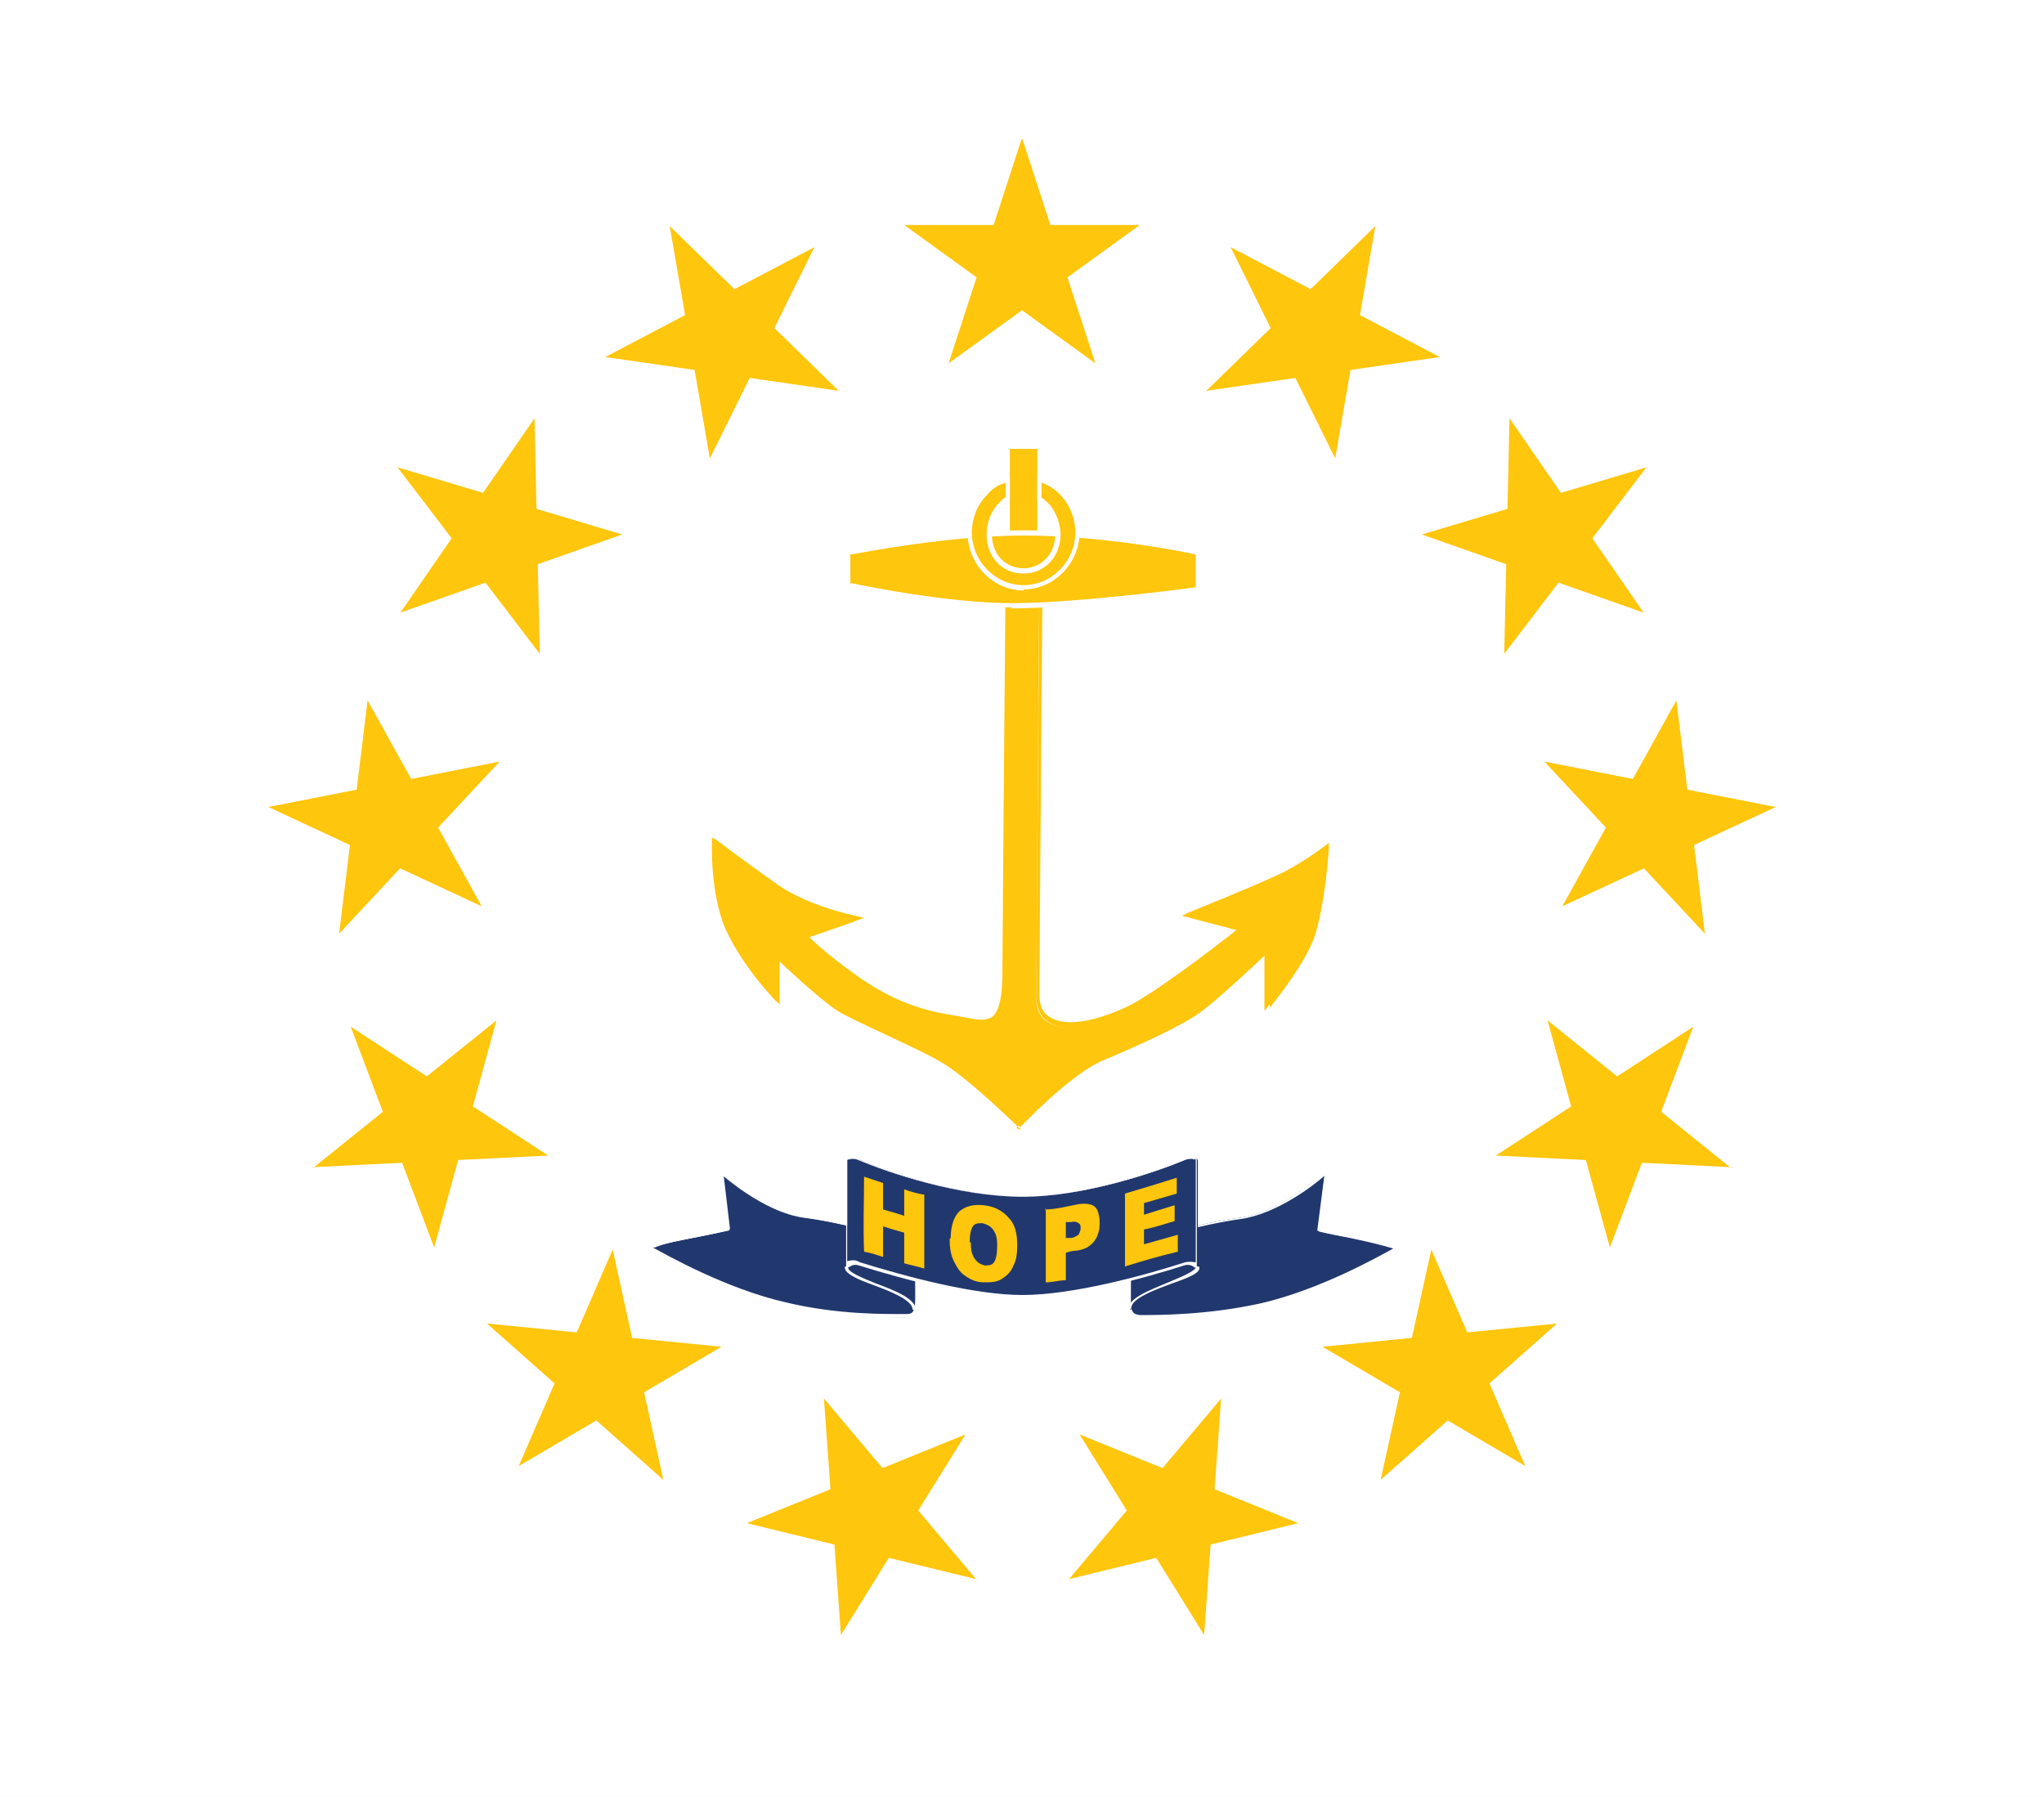
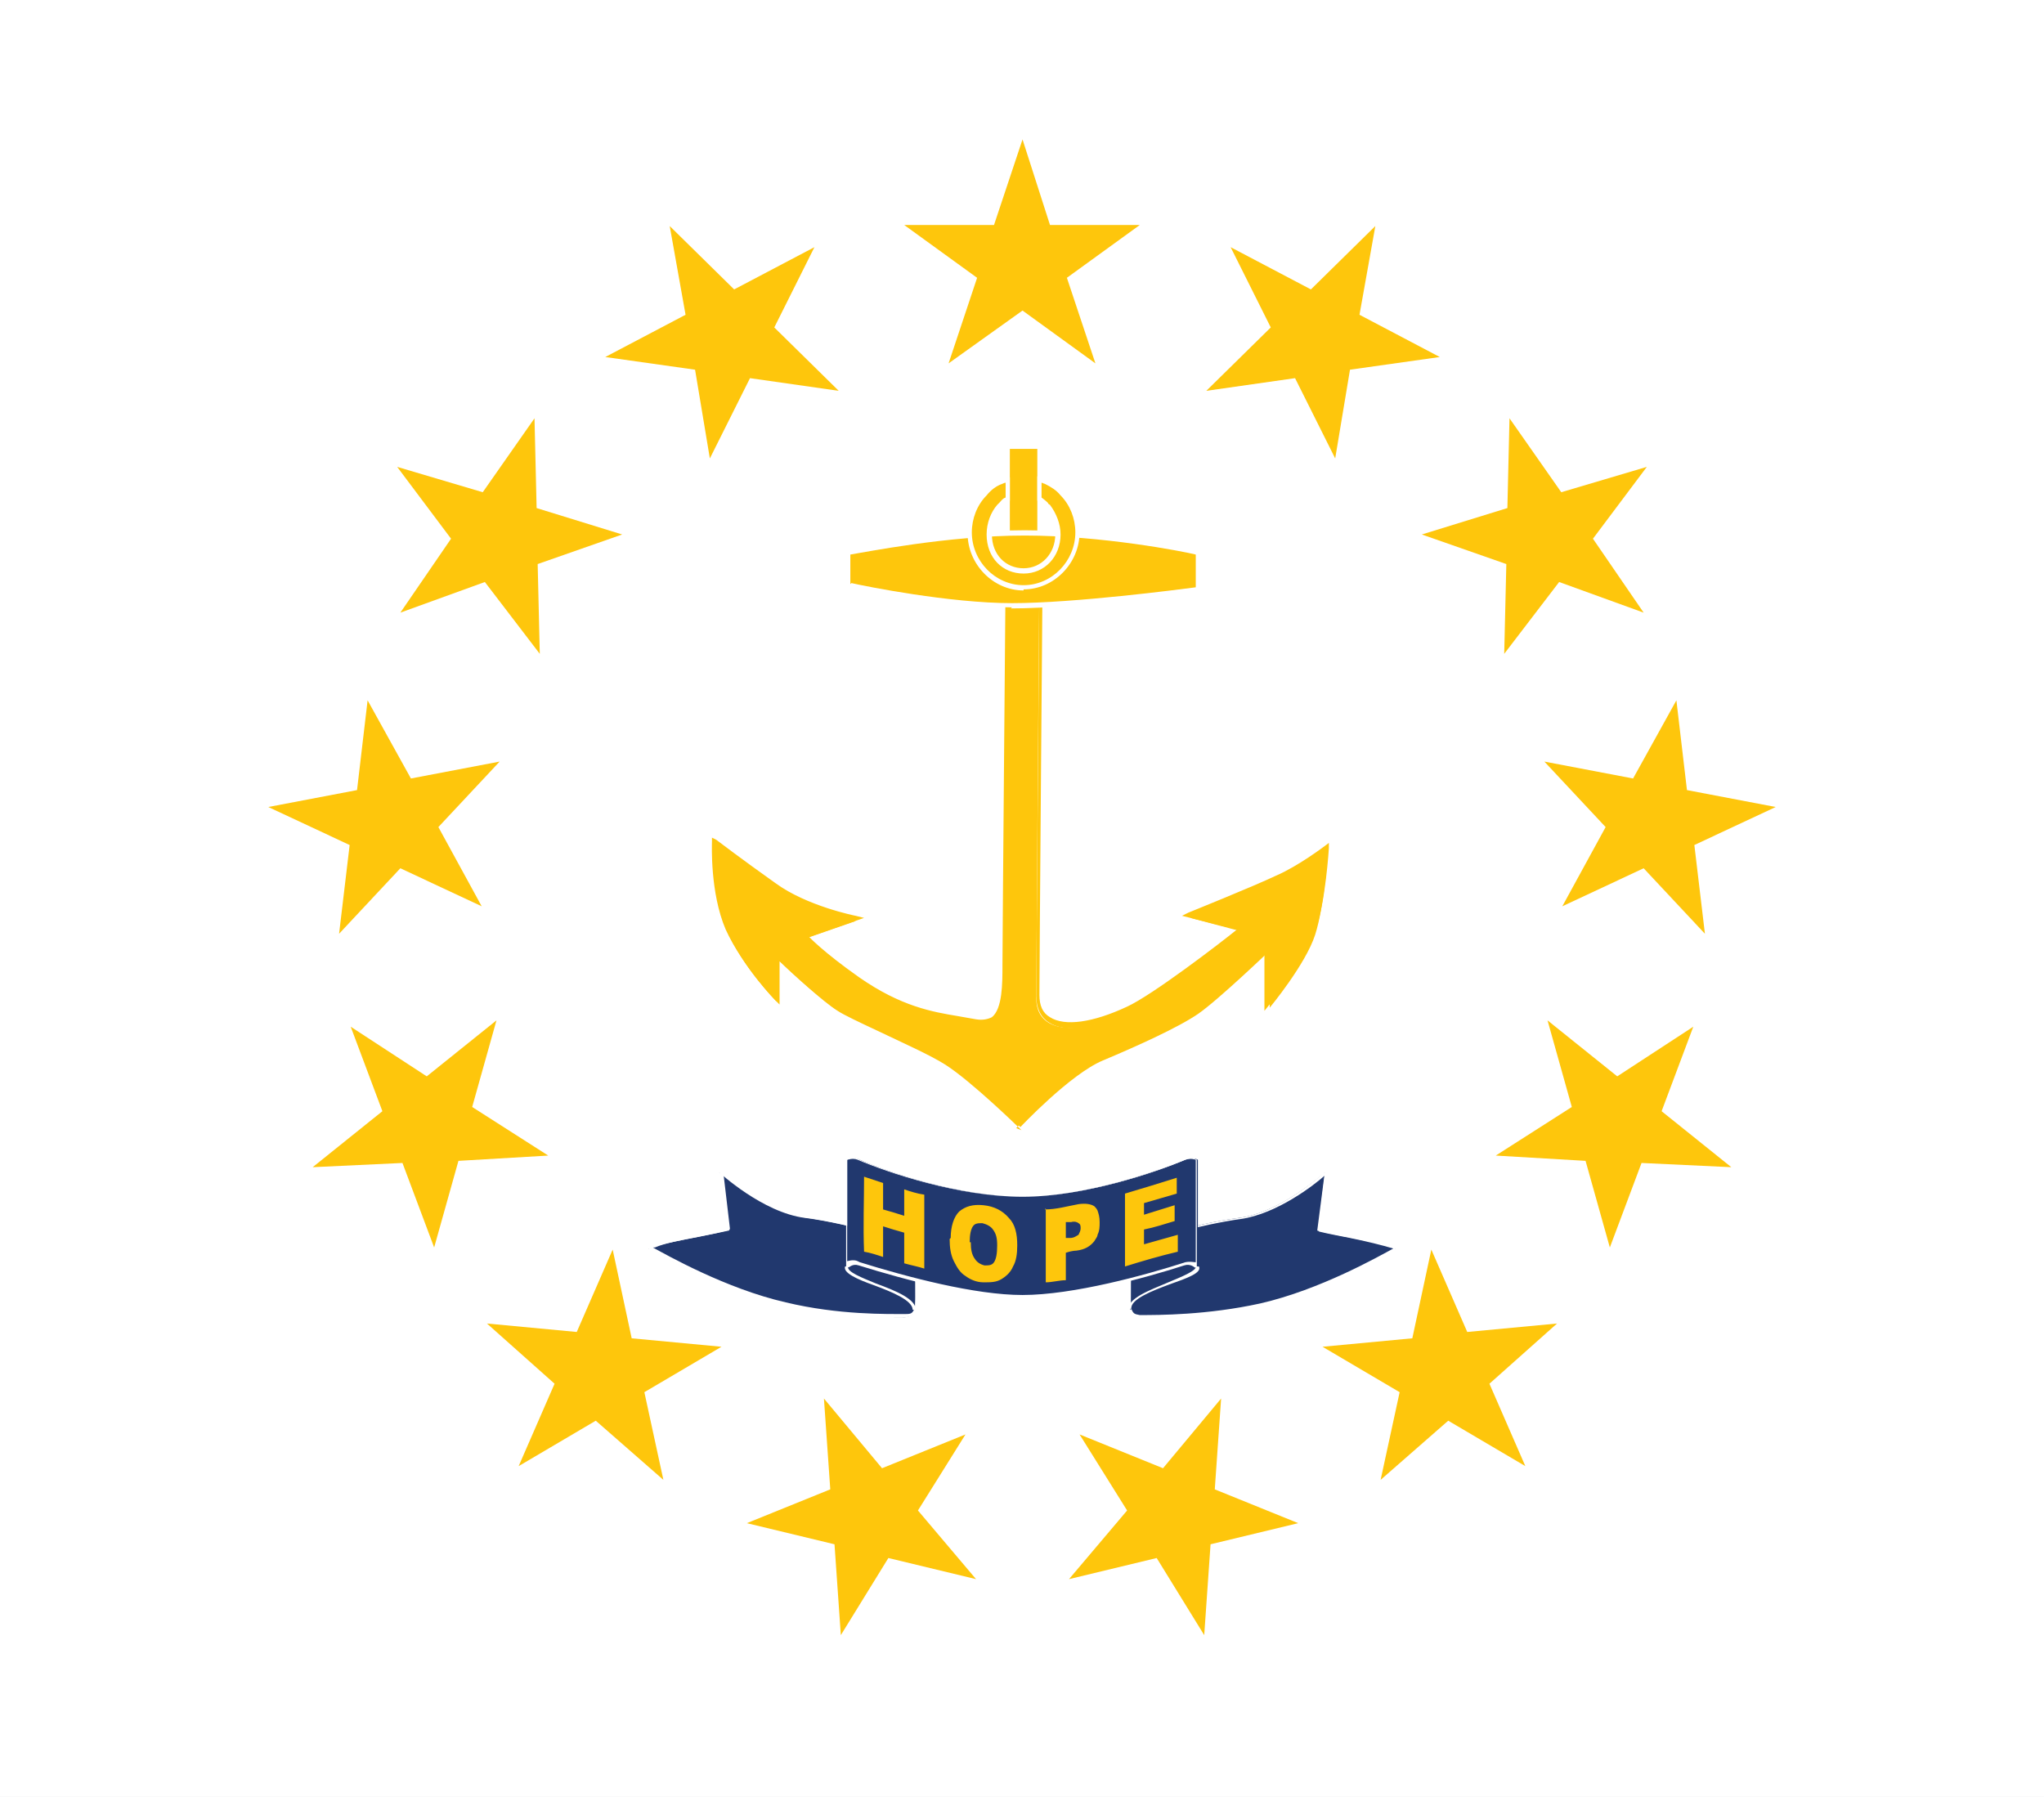
<svg xmlns="http://www.w3.org/2000/svg" id="Layer_2" data-name="Layer 2" viewBox="0 0 19.35 17.01">
  <defs>
    <style>
      .cls-1, .cls-2 {
        fill: #fec60c;
      }

      .cls-2 {
        fill-rule: evenodd;
      }

      .cls-3 {
        fill: #fff;
      }

      .cls-4 {
        fill: #21386e;
      }
    </style>
  </defs>
  <g id="Layer_1-2" data-name="Layer 1">
    <g>
      <path class="cls-3" d="M0,0h19.35v17.01H0V0Z" />
      <g>
        <g>
          <path class="cls-1" d="M9.55,5.44s-.03,3.47-.03,3.72,0,.6-.28.54c-.28-.06-.62-.06-1.11-.41-.49-.35-.49-.41-.49-.41l.46-.16s-.46-.09-.77-.31c-.31-.22-.56-.41-.56-.41,0,0-.03.47.12.82.15.35.46.66.46.66v-.41s.43.41.59.5c.15.09.77.35,1.02.5.25.16.7.6.7.6,0,0,.47-.5.78-.63.31-.13.71-.31.9-.44.19-.13.68-.6.68-.6v.54s.34-.41.43-.69c.09-.28.12-.79.12-.79,0,0-.25.19-.46.28-.22.09-.84.35-.84.35l.49.13s-.8.63-1.08.76c-.51.24-.87.19-.87-.13s.03-4,.03-4h-.31ZM9.58,4.27h.22v.95h-.22v-.95Z" />
          <path class="cls-1" d="M9.67,10.7l-.02-.02s-.45-.44-.7-.6c-.14-.09-.41-.21-.64-.32-.17-.08-.32-.15-.38-.19-.13-.08-.45-.37-.55-.47v.41l-.04-.04s-.31-.32-.47-.67c-.15-.35-.13-.81-.13-.83v-.04s.04.02.04.02c0,0,.25.19.56.41.3.22.76.31.76.31l.08.02-.52.18s.13.14.47.38c.4.28.7.33.94.37.06.01.11.02.17.03.06.01.11,0,.15-.02.1-.08.1-.32.1-.49,0-.25.03-3.68.03-3.72v-.02h.35v.02s-.03,3.69-.03,4c0,.1.03.17.1.21.14.09.41.05.73-.1.24-.11.88-.6,1.04-.73l-.52-.13.06-.03s.62-.25.83-.35c.21-.09.46-.28.46-.28l.04-.03v.05s-.03.51-.13.79c-.09.28-.42.68-.44.7l-.04.05v-.55c-.12.11-.49.46-.65.57-.19.13-.6.32-.9.44-.3.12-.77.62-.78.63l-.02.02ZM7.33,9.01l.04.04s.43.41.58.5c.06.04.21.11.38.18.23.11.5.23.64.32.22.14.6.51.69.59.09-.09.49-.5.78-.62.3-.12.7-.31.89-.44.18-.12.67-.59.68-.6l.04-.04v.52c.09-.12.32-.42.39-.64.07-.23.11-.6.12-.73-.08.06-.26.18-.43.26-.17.08-.61.26-.77.32l.47.12-.04.03s-.81.63-1.09.76c-.34.16-.62.2-.77.1-.08-.05-.12-.14-.12-.25,0-.3.03-3.67.03-3.98h-.27c0,.3-.03,3.46-.03,3.7,0,.19,0,.43-.12.53-.05.04-.11.05-.19.03-.05-.01-.11-.02-.16-.03-.25-.04-.55-.1-.96-.38-.32-.22-.5-.38-.5-.43v-.02l.41-.14c-.15-.04-.47-.13-.71-.3-.24-.17-.45-.33-.52-.38,0,.12,0,.49.12.77.12.27.34.52.42.62v-.4ZM9.82,5.24h-.26v-.99h.26v.99ZM9.61,5.2h.17v-.9h-.17v.9Z" />
        </g>
        <g>
          <path class="cls-1" d="M8.04,5.22s.87-.19,1.67-.19,1.64.19,1.64.19v.35s-1.11.16-1.76.16-1.55-.19-1.55-.19v-.31Z" />
          <path class="cls-3" d="M9.58,5.75c-.64,0-1.54-.19-1.55-.19h-.02s0-.35,0-.35h.02s.88-.19,1.67-.19,1.64.19,1.64.19h.02v.39h-.02s-1.12.16-1.77.16ZM8.06,5.52c.13.03.93.19,1.52.19s1.59-.13,1.74-.15v-.31c-.12-.03-.89-.18-1.62-.18s-1.52.16-1.65.18v.28Z" />
        </g>
        <g>
          <path class="cls-2" d="M10.2,5.05c0-.14-.06-.27-.15-.37-.04-.05-.1-.09-.16-.11-.03-.01-.02-.02-.06-.03v.18s.05.04.08.07c.06.07.1.16.1.27,0,.21-.15.34-.32.34s-.32-.14-.32-.34c0-.1.04-.2.1-.27.03-.03.04-.05.08-.07v-.18s-.03.01-.06.03c-.06.03-.11.06-.16.11-.09.09-.15.22-.15.37,0,.29.24.52.51.52s.51-.23.51-.52h0Z" />
          <path class="cls-3" d="M9.69,5.59c-.29,0-.53-.25-.53-.54,0-.14.05-.28.15-.38.05-.05.1-.09.16-.12.01,0,.02,0,.02-.01.01,0,.02-.01.04-.02h.03s0,.22,0,.22h-.01s-.04.03-.05.05c0,0-.01.01-.02.02-.06.07-.09.16-.09.25,0,.19.13.32.3.32s.3-.14.3-.32c0-.1-.03-.19-.09-.25,0,0-.01-.01-.02-.02-.02-.02-.03-.03-.05-.05h-.01s0-.23,0-.23h.03s.03.01.04.02c0,0,.01,0,.02.01.06.03.12.07.16.12.1.1.15.24.15.38,0,.29-.24.54-.53.54ZM9.52,4.57s-.01,0-.03.01c-.06.02-.11.06-.15.11-.09.09-.14.22-.14.35,0,.27.22.5.49.5s.49-.23.49-.5c0-.13-.05-.26-.14-.35-.04-.05-.09-.08-.15-.11-.01,0-.02-.01-.03-.01v.14s.04.03.06.05c0,0,0,.01.02.02.06.08.1.18.1.28,0,.21-.15.37-.35.37s-.35-.15-.35-.37c0-.11.04-.21.1-.28,0,0,.01-.01.02-.02.02-.02.03-.04.06-.05v-.14Z" />
        </g>
      </g>
      <g>
        <g>
          <path class="cls-4" d="M6.81,11.1s.41.38.81.43c.4.05,1.04.24,1.04.24,0,0,.02.58,0,.63s-.03.06-.09.07c-.19,0-.64,0-1.14-.11-.65-.15-1.29-.54-1.29-.54.15-.06.51-.11.74-.17l-.07-.54ZM12.54,11.1s-.41.38-.81.43c-.4.05-1.04.24-1.04.24,0,0-.02.58,0,.63s.03.06.09.07c.19,0,.64,0,1.14-.11.65-.15,1.29-.54,1.29-.54-.15-.06-.51-.11-.74-.17l.07-.54Z" />
          <path class="cls-3" d="M10.92,12.48c-.06,0-.1,0-.14,0-.06,0-.08-.02-.1-.07-.02-.05,0-.57,0-.63,0,0,0-.01.01-.01,0,0,.64-.19,1.04-.24.39-.05.8-.42.8-.43,0,0,.01,0,.02,0,0,0,0,0,0,.01l-.07.53c.08.02.18.04.28.06.17.03.35.07.45.11,0,0,0,0,0,.01,0,0,0,.01,0,.01,0,0-.65.39-1.29.54-.4.09-.78.11-1,.11ZM10.71,11.78c0,.22-.01.58,0,.61.02.05.03.05.08.06.18,0,.64,0,1.14-.11.57-.13,1.13-.45,1.26-.52-.1-.03-.26-.07-.41-.1-.1-.02-.21-.04-.29-.06,0,0-.01,0-.01-.02l.06-.51c-.1.09-.45.36-.79.41-.37.05-.94.21-1.02.24ZM8.43,12.48c-.23,0-.6-.02-1-.11-.64-.15-1.28-.54-1.29-.54,0,0,0,0,0-.01s0-.01,0-.01c.09-.04.27-.07.45-.11.1-.02.2-.04.28-.06l-.07-.53s0-.01,0-.01c0,0,.01,0,.02,0,0,0,.41.37.8.42.4.05,1.03.24,1.04.24,0,0,.01,0,.01.01,0,.06.02.58,0,.63-.02.05-.04.07-.1.07-.04,0-.08,0-.14,0ZM6.18,11.81c.13.07.69.39,1.26.52.5.12.96.11,1.14.11.05,0,.06-.01.08-.06.01-.03,0-.39,0-.61-.08-.02-.65-.19-1.02-.24-.34-.05-.69-.32-.79-.41l.06.51s0,.01-.01.02c-.09.02-.19.04-.29.06-.16.03-.32.06-.41.1Z" />
        </g>
        <g>
          <path class="cls-4" d="M8.13,11.96c-.07-.02-.11.02-.11.02v-1s.04-.04.12,0c.27.12.95.35,1.54.35s1.27-.24,1.54-.35c.08-.03.12,0,.12,0v1s-.04-.05-.11-.02c-.28.09-1.03.31-1.55.31s-1.26-.22-1.55-.31h0Z" />
          <path class="cls-3" d="M9.68,12.29c-.46,0-1.1-.17-1.55-.31,0,0,0,0,0,0-.06-.02-.09.02-.1.02,0,0-.01,0-.02,0,0,0,0,0,0-.01v-1s0,0,0-.01c0,0,.05-.05.13,0,.28.12.96.35,1.53.35s1.26-.23,1.53-.35c.08-.04.13,0,.13,0,0,0,0,0,0,.01v1s0,.01,0,.01c0,0-.01,0-.02,0,0,0-.04-.04-.1-.02-.37.12-1.07.31-1.55.31ZM8.14,11.95c.45.14,1.09.31,1.54.31.48,0,1.17-.19,1.54-.31.05-.01.08,0,.1,0v-.97s-.05-.02-.1,0c-.28.12-.96.35-1.55.35s-1.27-.23-1.55-.35c-.05-.02-.09,0-.1,0v.96s.06-.02.1,0c0,0,0,0,0,0Z" />
        </g>
        <g>
          <path class="cls-4" d="M11.34,11.99c.04.12-.65.23-.64.41M8.02,11.99c-.04.12.65.23.64.41" />
          <path class="cls-3" d="M10.68,12.4c0-.11.19-.18.38-.26.12-.05.27-.11.26-.15h.03c.03.06-.11.11-.28.17-.16.06-.37.14-.36.23h-.03ZM8.67,12.4h-.03c0-.09-.2-.17-.36-.23-.17-.06-.3-.12-.28-.18h.03c-.02.05.14.11.26.16.19.07.39.15.38.26Z" />
        </g>
      </g>
      <g>
        <g id="a">
-           <path class="cls-1" d="M9.68,1.32l.69,2.12-1.81-1.31h2.23l-1.81,1.31.69-2.12Z" />
+           <path class="cls-1" d="M8.56,2.13L9.41,2.13L9.68,1.32L9.94,2.13L10.79,2.13L10.10,2.63L10.37,3.44L9.68,2.94L8.98,3.44L9.25,2.63Z" />
        </g>
        <g id="b">
          <g id="a-2" data-name="a">
-             <path class="cls-1" d="M13.02,2.14l-.38,2.2-.99-2,1.98,1.04-2.21.32,1.6-1.56Z" />
+             <path class="cls-1" d="M11.65,2.34L12.41,2.74L13.02,2.14L12.87,2.98L13.63,3.38L12.78,3.50L12.64,4.34L12.26,3.58L11.42,3.70L12.03,3.10Z" />
          </g>
          <g id="a-3" data-name="a">
-             <path class="cls-1" d="M15.59,4.42l-1.35,1.77.05-2.23,1.27,1.84-2.1-.74,2.14-.64Z" />
+             <path class="cls-1" d="M13.46,5.06L14.27,4.81L14.29,3.96L14.78,4.66L15.59,4.42L15.08,5.10L15.56,5.80L14.76,5.51L14.24,6.19L14.26,5.34Z" />
          </g>
          <g id="a-4" data-name="a">
-             <path class="cls-1" d="M16.81,7.64l-2.02.94,1.08-1.95.27,2.21-1.52-1.63,2.19.43Z" />
+             <path class="cls-1" d="M14.62,7.21L15.46,7.37L15.87,6.63L15.97,7.48L16.81,7.64L16.04,8.00L16.14,8.84L15.56,8.22L14.79,8.58L15.20,7.83Z" />
          </g>
          <g id="a-5" data-name="a">
-             <path class="cls-1" d="M16.39,11.05l-2.23-.11,1.87-1.22-.79,2.09-.59-2.15,1.74,1.4Z" />
+             <path class="cls-1" d="M14.65,9.66L15.31,10.19L16.03,9.72L15.73,10.52L16.39,11.05L15.54,11.01L15.24,11.81L15.01,10.99L14.16,10.94L14.88,10.48Z" />
          </g>
          <g id="a-6" data-name="a">
-             <path class="cls-1" d="M14.44,13.88l-1.92-1.13,2.22-.22-1.67,1.48.48-2.18.89,2.05Z" />
+             <path class="cls-1" d="M12.52,12.75L13.37,12.67L13.55,11.83L13.89,12.61L14.74,12.53L14.10,13.10L14.44,13.88L13.71,13.45L13.07,14.01L13.25,13.18Z" />
          </g>
          <g id="a-7" data-name="a">
-             <path class="cls-1" d="M11.4,15.48l-1.18-1.9,2.07.84-2.17.53,1.44-1.71-.16,2.23Z" />
+             <path class="cls-1" d="M10.22,13.58L11.01,13.90L11.56,13.24L11.50,14.10L12.29,14.42L11.46,14.62L11.40,15.48L10.95,14.75L10.12,14.95L10.67,14.30Z" />
          </g>
        </g>
        <g id="b-2" data-name="b">
          <g id="a-8" data-name="a">
-             <path class="cls-1" d="M6.34,2.14l.38,2.2.99-2-1.98,1.04,2.21.32-1.6-1.56Z" />
+             <path class="cls-1" d="M6.34,2.14L6.95,2.74L7.71,2.34L7.33,3.10L7.94,3.70L7.10,3.58L6.72,4.34L6.58,3.50L5.73,3.38L6.49,2.98Z" />
          </g>
          <g id="a-9" data-name="a">
-             <path class="cls-1" d="M3.76,4.42l1.35,1.77-.05-2.23-1.27,1.84,2.1-.74-2.14-.64Z" />
+             <path class="cls-1" d="M3.76,4.42L4.57,4.66L5.06,3.96L5.08,4.81L5.89,5.06L5.09,5.34L5.11,6.19L4.59,5.51L3.79,5.80L4.27,5.10Z" />
          </g>
          <g id="a-10" data-name="a">
-             <path class="cls-1" d="M2.54,7.64l2.02.94-1.08-1.95-.27,2.21,1.52-1.63-2.19.43Z" />
+             <path class="cls-1" d="M2.54,7.64L3.38,7.48L3.48,6.63L3.89,7.37L4.73,7.21L4.15,7.83L4.56,8.58L3.79,8.22L3.21,8.84L3.31,8.00Z" />
          </g>
          <g id="a-11" data-name="a">
-             <path class="cls-1" d="M2.96,11.05l2.23-.11-1.87-1.22.79,2.09.59-2.15-1.74,1.4Z" />
+             <path class="cls-1" d="M3.32,9.72L4.04,10.19L4.70,9.66L4.47,10.48L5.19,10.94L4.34,10.99L4.11,11.81L3.81,11.01L2.96,11.05L3.62,10.52Z" />
          </g>
          <g id="a-12" data-name="a">
-             <path class="cls-1" d="M4.91,13.88l1.92-1.13-2.22-.22,1.67,1.48-.48-2.18-.89,2.05Z" />
+             <path class="cls-1" d="M4.61,12.53L5.46,12.61L5.80,11.83L5.98,12.67L6.83,12.75L6.10,13.18L6.28,14.01L5.64,13.45L4.91,13.88L5.25,13.10Z" />
          </g>
          <g id="a-13" data-name="a">
-             <path class="cls-1" d="M7.96,15.48l1.18-1.9-2.07.84,2.17.53-1.44-1.71.16,2.23Z" />
+             <path class="cls-1" d="M7.80,13.24L8.35,13.90L9.14,13.58L8.69,14.30L9.24,14.95L8.41,14.75L7.96,15.48L7.90,14.62L7.07,14.42L7.86,14.10Z" />
          </g>
        </g>
      </g>
      <path class="cls-1" d="M10.65,11.3c.17-.05.33-.1.49-.15,0,.05,0,.1,0,.15-.1.03-.21.06-.31.09,0,.04,0,.07,0,.11.1-.03.19-.06.29-.09,0,.05,0,.1,0,.15-.1.03-.19.06-.29.08,0,.05,0,.09,0,.14.11-.03.21-.06.32-.09,0,.05,0,.11,0,.16-.17.04-.34.09-.5.14,0-.24,0-.47,0-.71h0ZM9.89,11.45c.11,0,.21-.03.32-.05.07-.01.12,0,.15.02.01.01.02.02.03.04.01.03.02.06.02.11,0,.04,0,.08-.02.12,0,.02-.02.04-.03.06-.04.05-.09.08-.17.09-.03,0-.07.01-.1.02,0,.09,0,.17,0,.26-.06,0-.13.02-.19.02,0-.23,0-.47,0-.7h0ZM10.08,11.72s.03,0,.05,0c.04,0,.06-.02.08-.03.01-.02.02-.04.02-.06,0-.02,0-.04-.02-.05-.01-.01-.04-.02-.07-.01-.02,0-.04,0-.05,0,0,.05,0,.1,0,.16h0ZM9,11.72c0-.11.03-.2.08-.25.06-.05.13-.07.23-.06.1.01.18.05.24.12.06.06.08.15.08.26,0,.08-.01.15-.04.2-.02.05-.06.09-.11.12-.05.03-.1.03-.17.03-.07,0-.13-.03-.17-.06-.05-.03-.08-.08-.11-.14-.03-.06-.04-.13-.04-.21h0ZM9.19,11.76c0,.07.01.12.04.16.02.03.05.05.09.06.04,0,.07,0,.09-.03.02-.03.03-.08.03-.16,0-.07-.01-.11-.04-.15-.02-.03-.06-.05-.1-.06-.04,0-.07,0-.09.03-.02.03-.03.08-.03.15h0ZM8.18,11.14c.06.02.12.04.18.06,0,.08,0,.16,0,.25.07.02.14.04.2.06,0-.08,0-.16,0-.25.06.02.12.04.19.05,0,.23,0,.47,0,.7-.06-.02-.12-.03-.19-.05,0-.1,0-.19,0-.29-.07-.02-.14-.04-.2-.06,0,.1,0,.19,0,.29-.06-.02-.12-.04-.18-.05-.01-.24,0-.48,0-.72h0Z" />
    </g>
  </g>
</svg>
